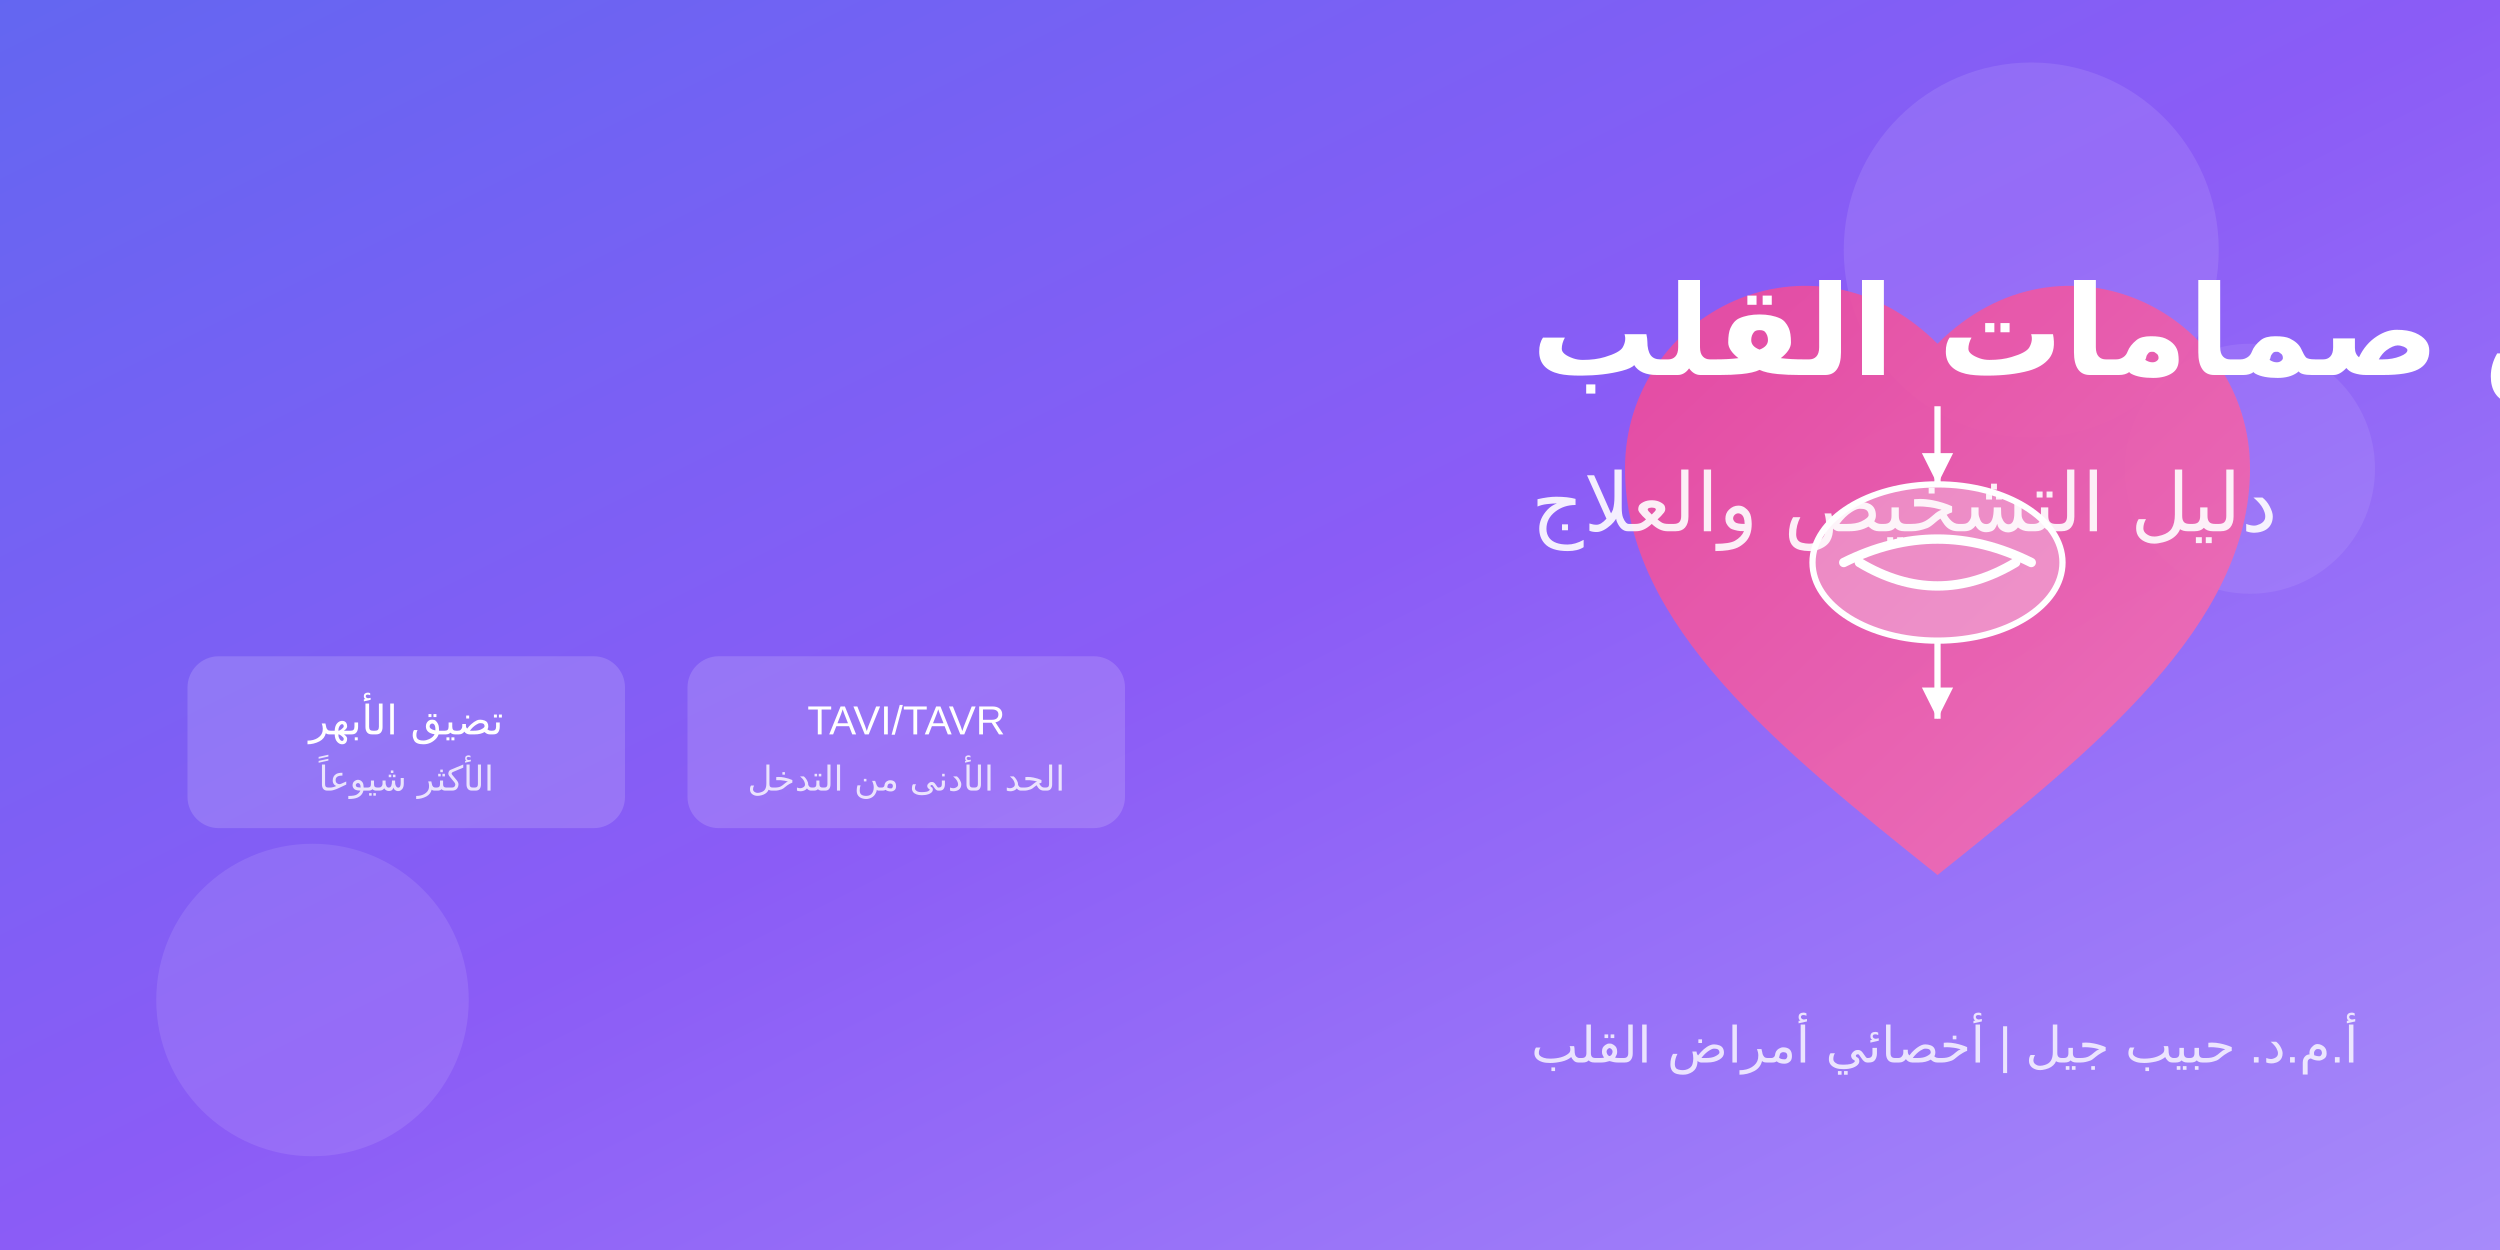
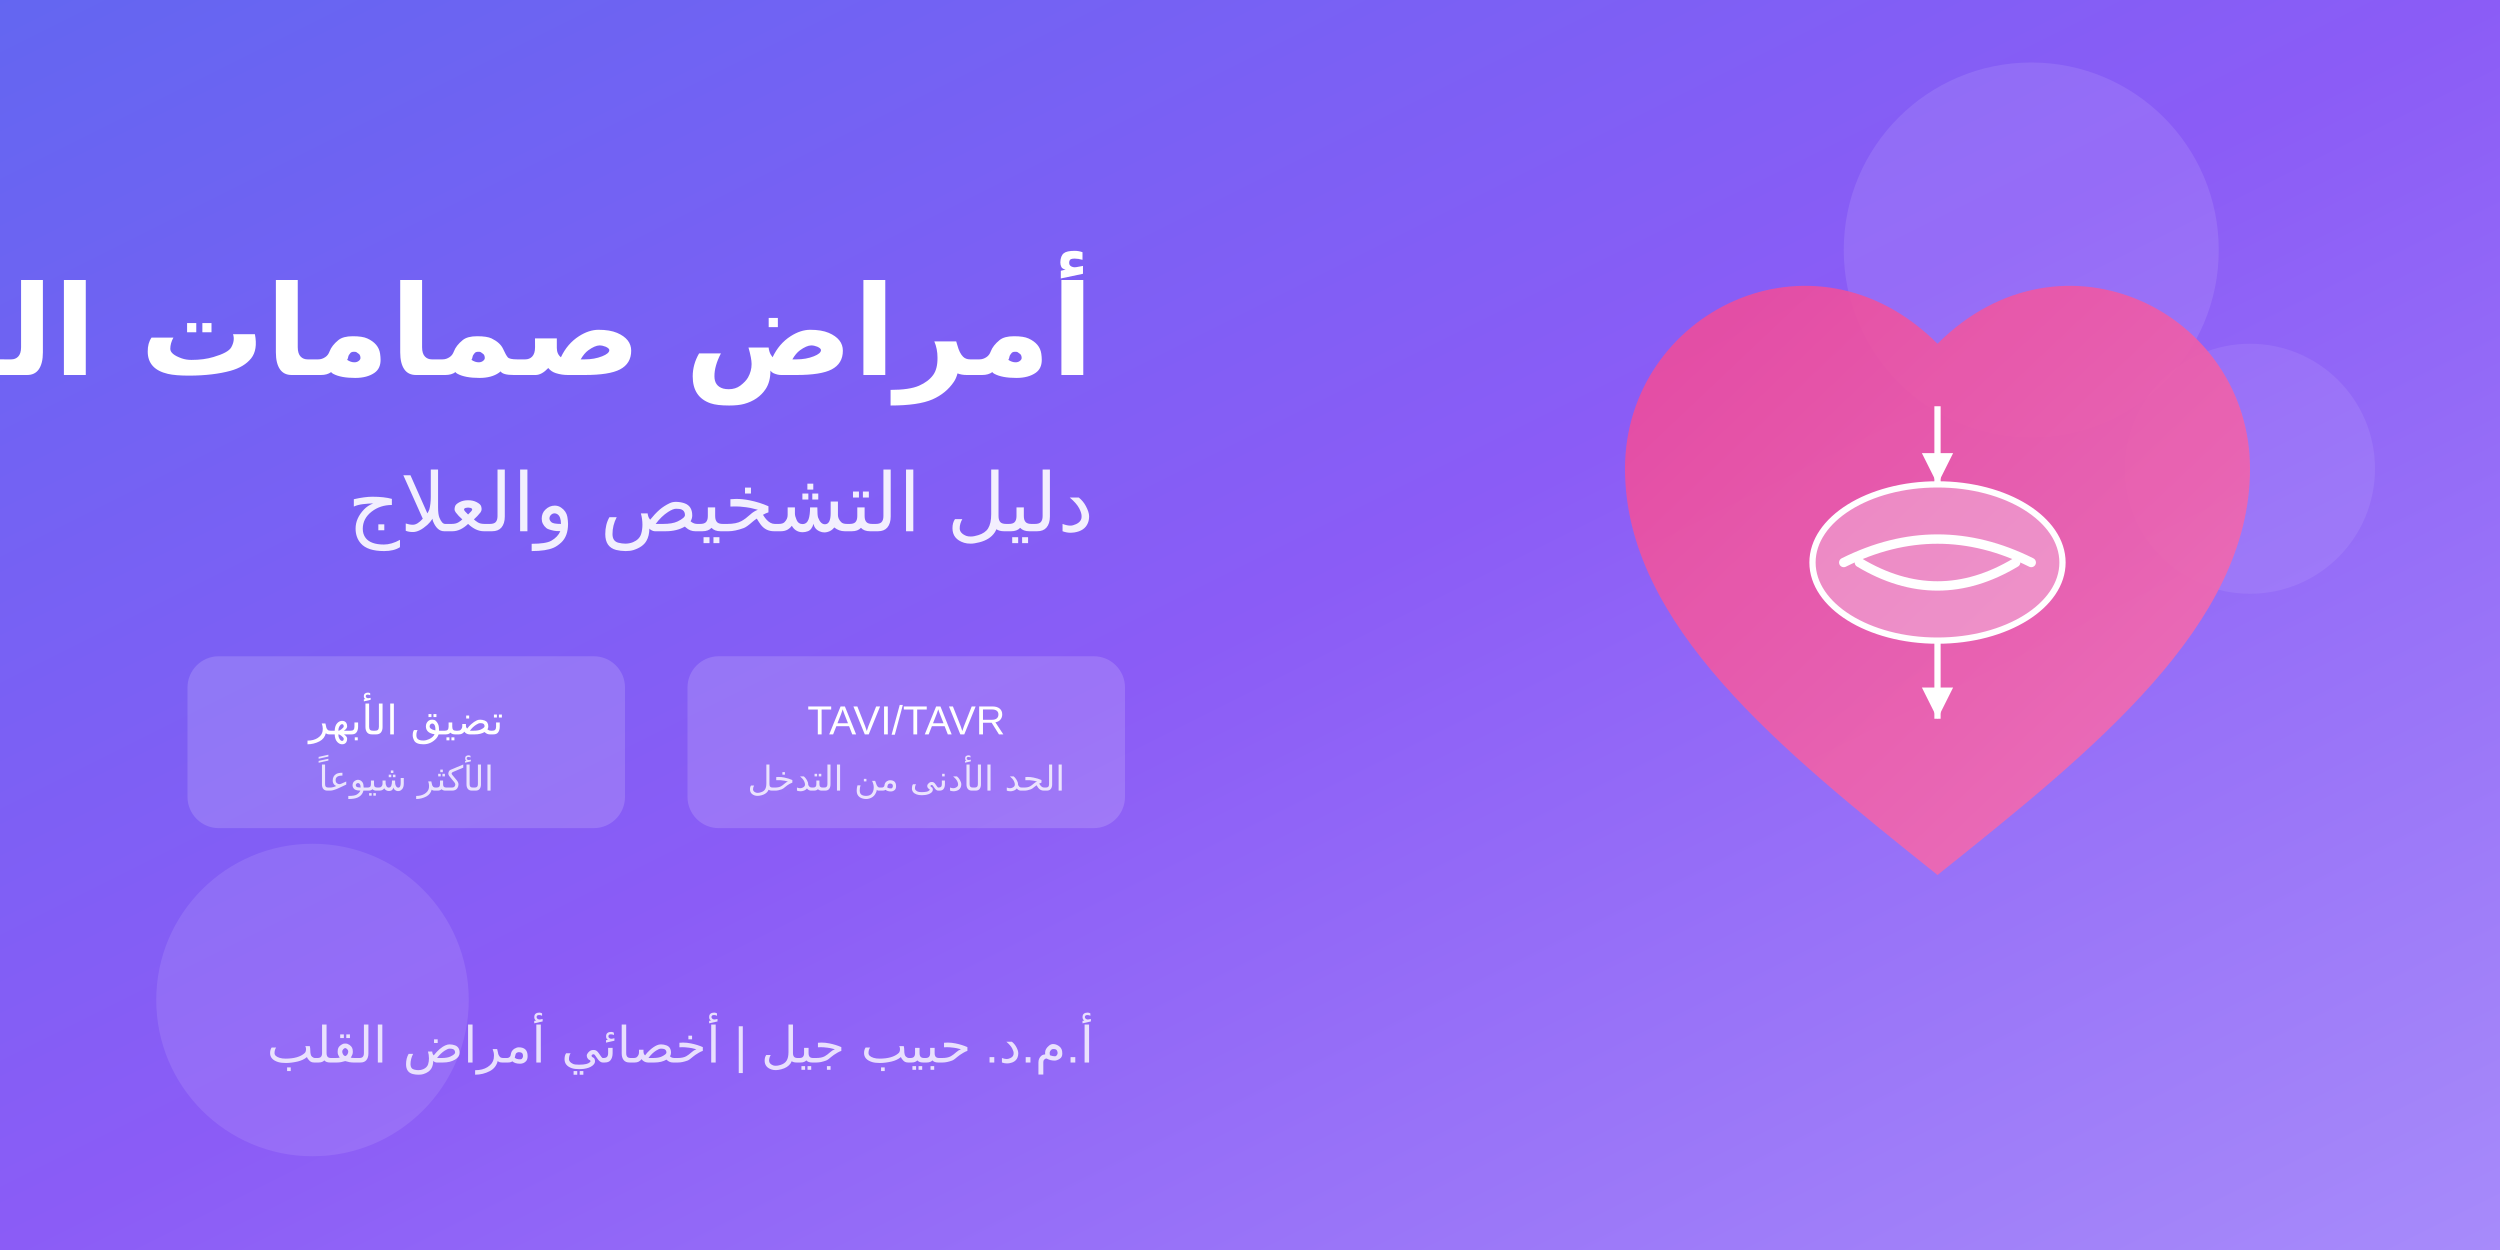
<svg xmlns="http://www.w3.org/2000/svg" viewBox="0 0 800 400">
  <defs>
    <linearGradient id="bgGradValve" x1="0%" y1="0%" x2="100%" y2="100%">
      <stop offset="0%" style="stop-color:#6366F1;stop-opacity:1" />
      <stop offset="50%" style="stop-color:#8B5CF6;stop-opacity:1" />
      <stop offset="100%" style="stop-color:#A78BFA;stop-opacity:1" />
    </linearGradient>
    <linearGradient id="heartGradValve" x1="0%" y1="0%" x2="100%" y2="100%">
      <stop offset="0%" style="stop-color:#EC4899;stop-opacity:1" />
      <stop offset="100%" style="stop-color:#F472B6;stop-opacity:1" />
    </linearGradient>
  </defs>
  <rect width="800" height="400" fill="url(#bgGradValve)" />
  <circle cx="650" cy="80" r="60" fill="rgba(255,255,255,0.1)" />
  <circle cx="720" cy="150" r="40" fill="rgba(255,255,255,0.08)" />
  <circle cx="100" cy="320" r="50" fill="rgba(255,255,255,0.1)" />
  <g transform="translate(520, 80)">
    <path d="M100,30 C60,-10 0,20 0,70 C0,120 50,160 100,200 C150,160 200,120 200,70 C200,20 140,-10 100,30" fill="url(#heartGradValve)" opacity="0.9" />
    <ellipse cx="100" cy="100" rx="40" ry="25" fill="rgba(255,255,255,0.3)" stroke="white" stroke-width="2" />
    <path d="M70,100 Q100,85 130,100" fill="none" stroke="white" stroke-width="3" stroke-linecap="round" />
    <path d="M75,100 Q100,115 125,100" fill="none" stroke="white" stroke-width="3" stroke-linecap="round" />
    <path d="M100,50 L100,75" stroke="white" stroke-width="2" fill="none" />
    <polygon points="100,75 95,65 105,65" fill="white" />
    <path d="M100,125 L100,150" stroke="white" stroke-width="2" fill="none" />
    <polygon points="100,150 95,140 105,140" fill="white" />
  </g>
-   <text x="490" y="120" font-family="Arial, sans-serif" font-size="40" font-weight="bold" fill="white" text-anchor="end" direction="rtl">
+   <text x="350" y="120" font-family="Arial, sans-serif" font-size="40" font-weight="bold" fill="white" text-anchor="start" direction="rtl">
    أمراض صمامات القلب
  </text>
-   <text x="490" y="170" font-family="Arial, sans-serif" font-size="26" fill="rgba(255,255,255,0.9)" text-anchor="end" direction="rtl">
+   <text x="350" y="170" font-family="Arial, sans-serif" font-size="26" fill="rgba(255,255,255,0.9)" text-anchor="start" direction="rtl">
    دليل التشخيص والعلاج
  </text>
  <g transform="translate(60, 210)">
    <rect x="0" y="0" width="140" height="55" rx="10" fill="rgba(255,255,255,0.15)" />
    <text x="70" y="25" font-family="Arial, sans-serif" font-size="13" fill="white" text-anchor="middle" direction="rtl">تضيق الأبهر</text>
    <text x="70" y="43" font-family="Arial, sans-serif" font-size="11" fill="rgba(255,255,255,0.8)" text-anchor="middle" direction="rtl">الأكثر شيوعاً</text>
  </g>
  <g transform="translate(220, 210)">
    <rect x="0" y="0" width="140" height="55" rx="10" fill="rgba(255,255,255,0.15)" />
    <text x="70" y="25" font-family="Arial, sans-serif" font-size="13" fill="white" text-anchor="middle" direction="rtl">TAVI/TAVR</text>
    <text x="70" y="43" font-family="Arial, sans-serif" font-size="11" fill="rgba(255,255,255,0.8)" text-anchor="middle" direction="rtl">الحد الأدنى من التدخل</text>
  </g>
-   <text x="490" y="340" font-family="Arial, sans-serif" font-size="16" fill="rgba(255,255,255,0.8)" text-anchor="end" direction="rtl">
+   <text x="350" y="340" font-family="Arial, sans-serif" font-size="16" fill="rgba(255,255,255,0.8)" text-anchor="start" direction="rtl">
    أ.م.د. حبيب جيل | أخصائي أمراض القلب
  </text>
</svg>
